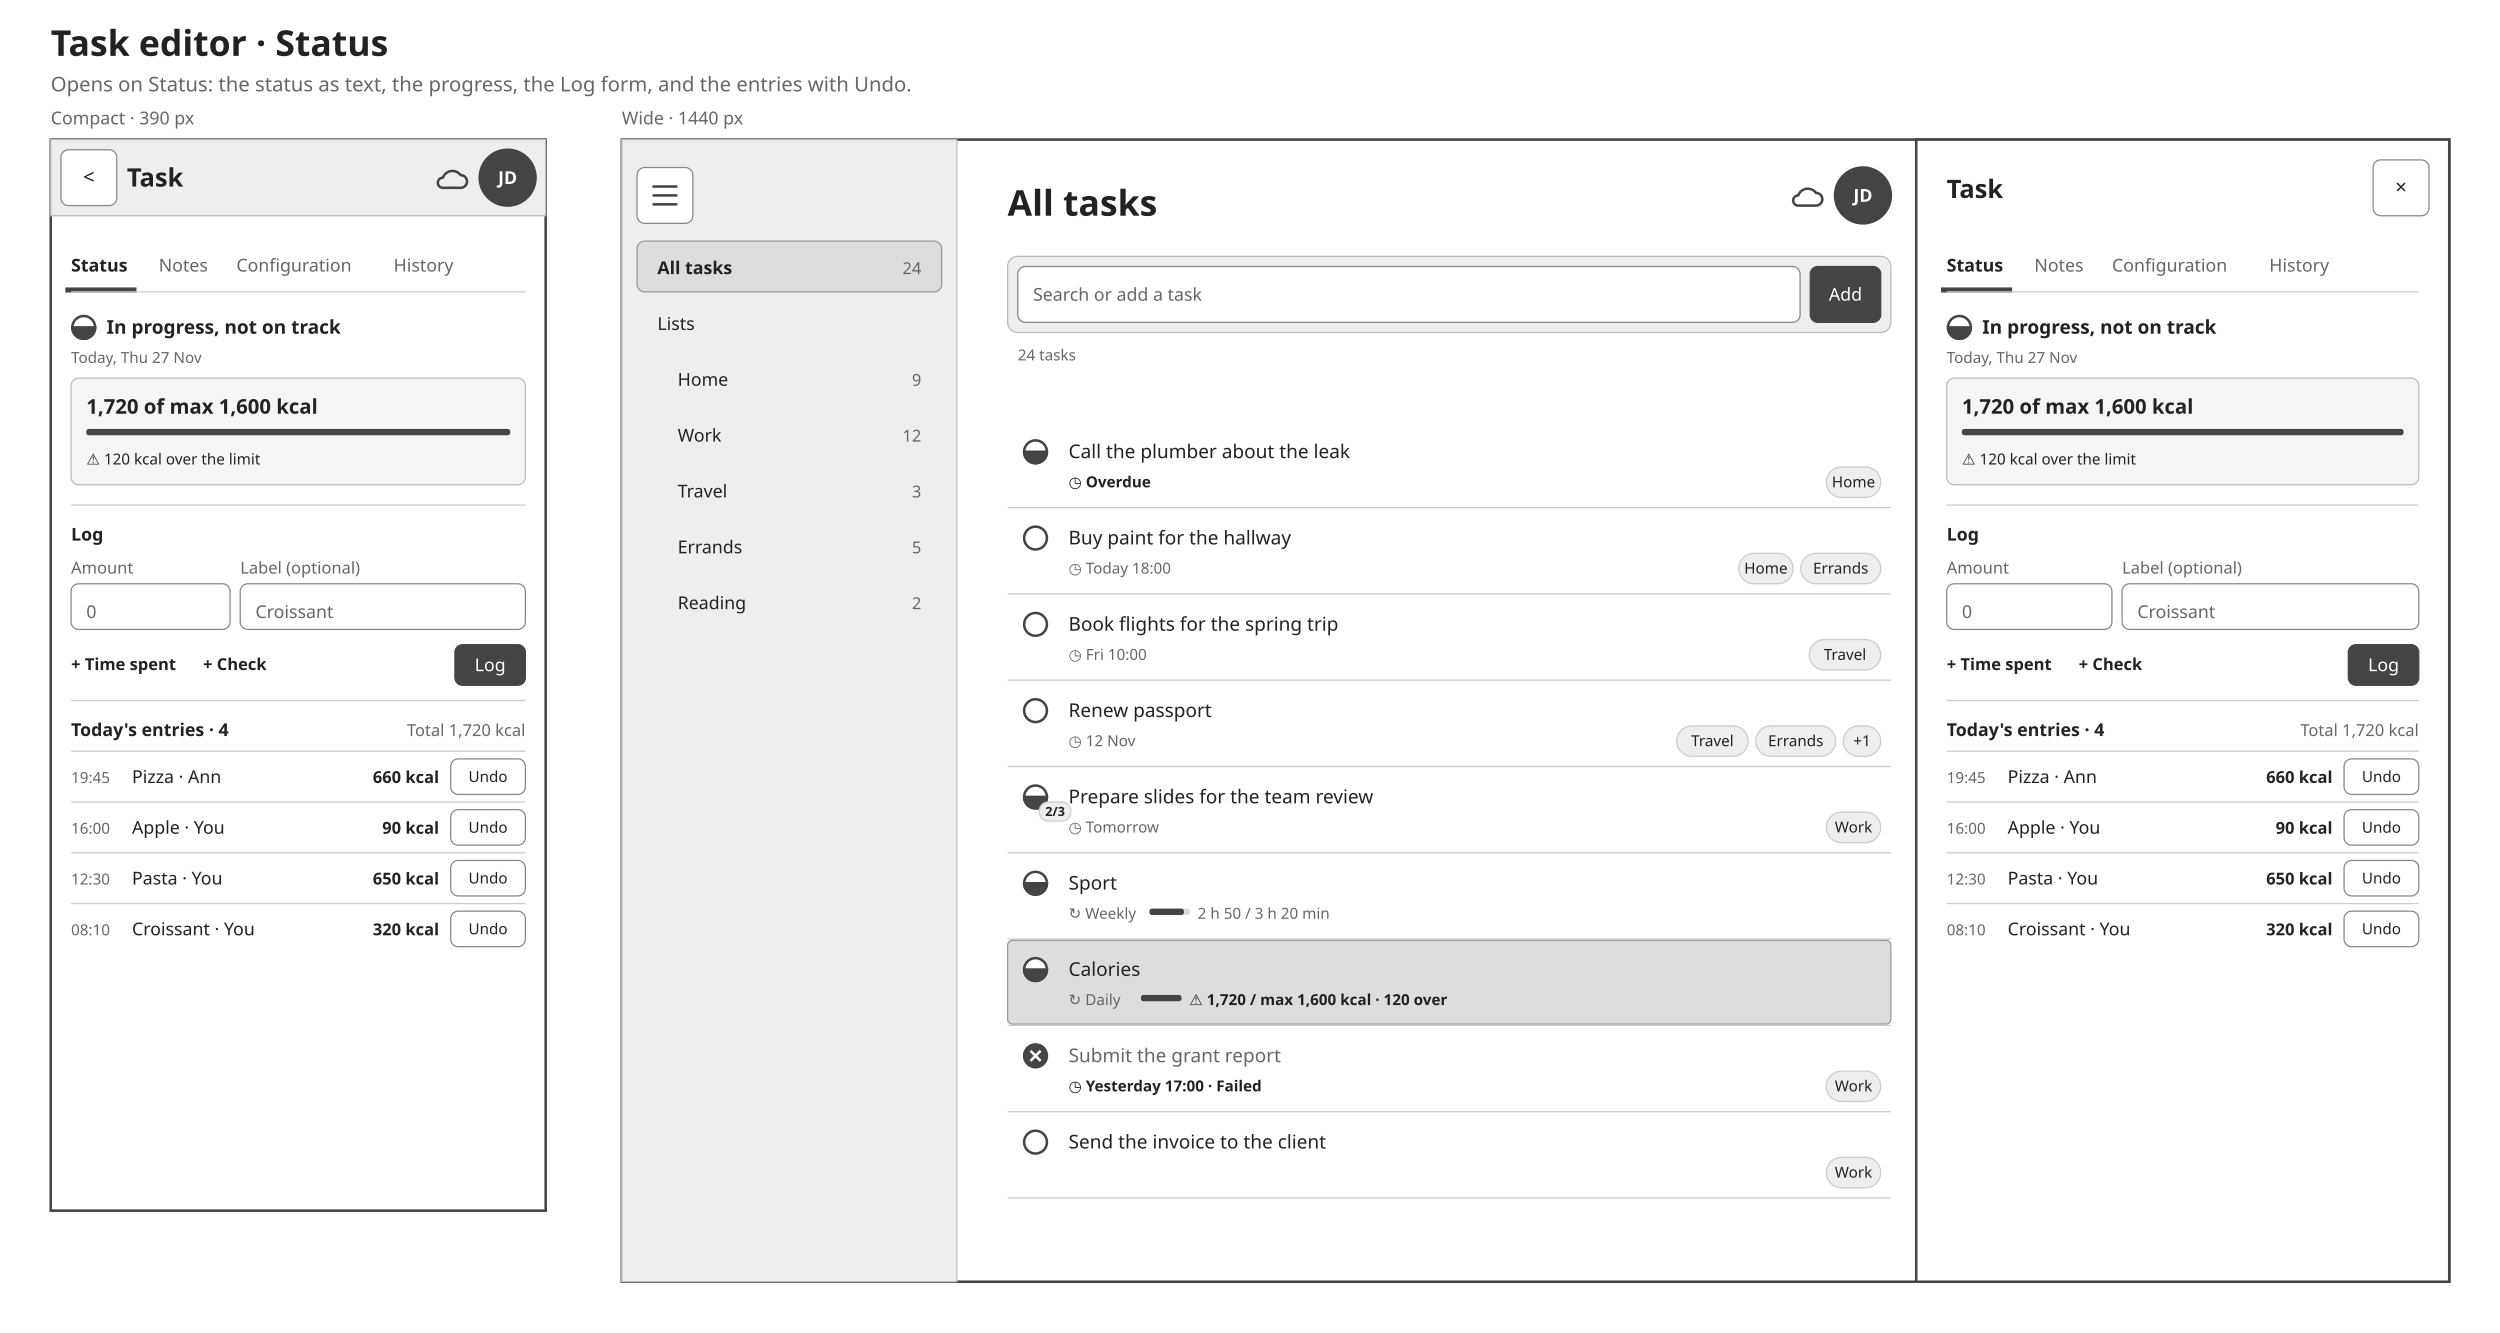
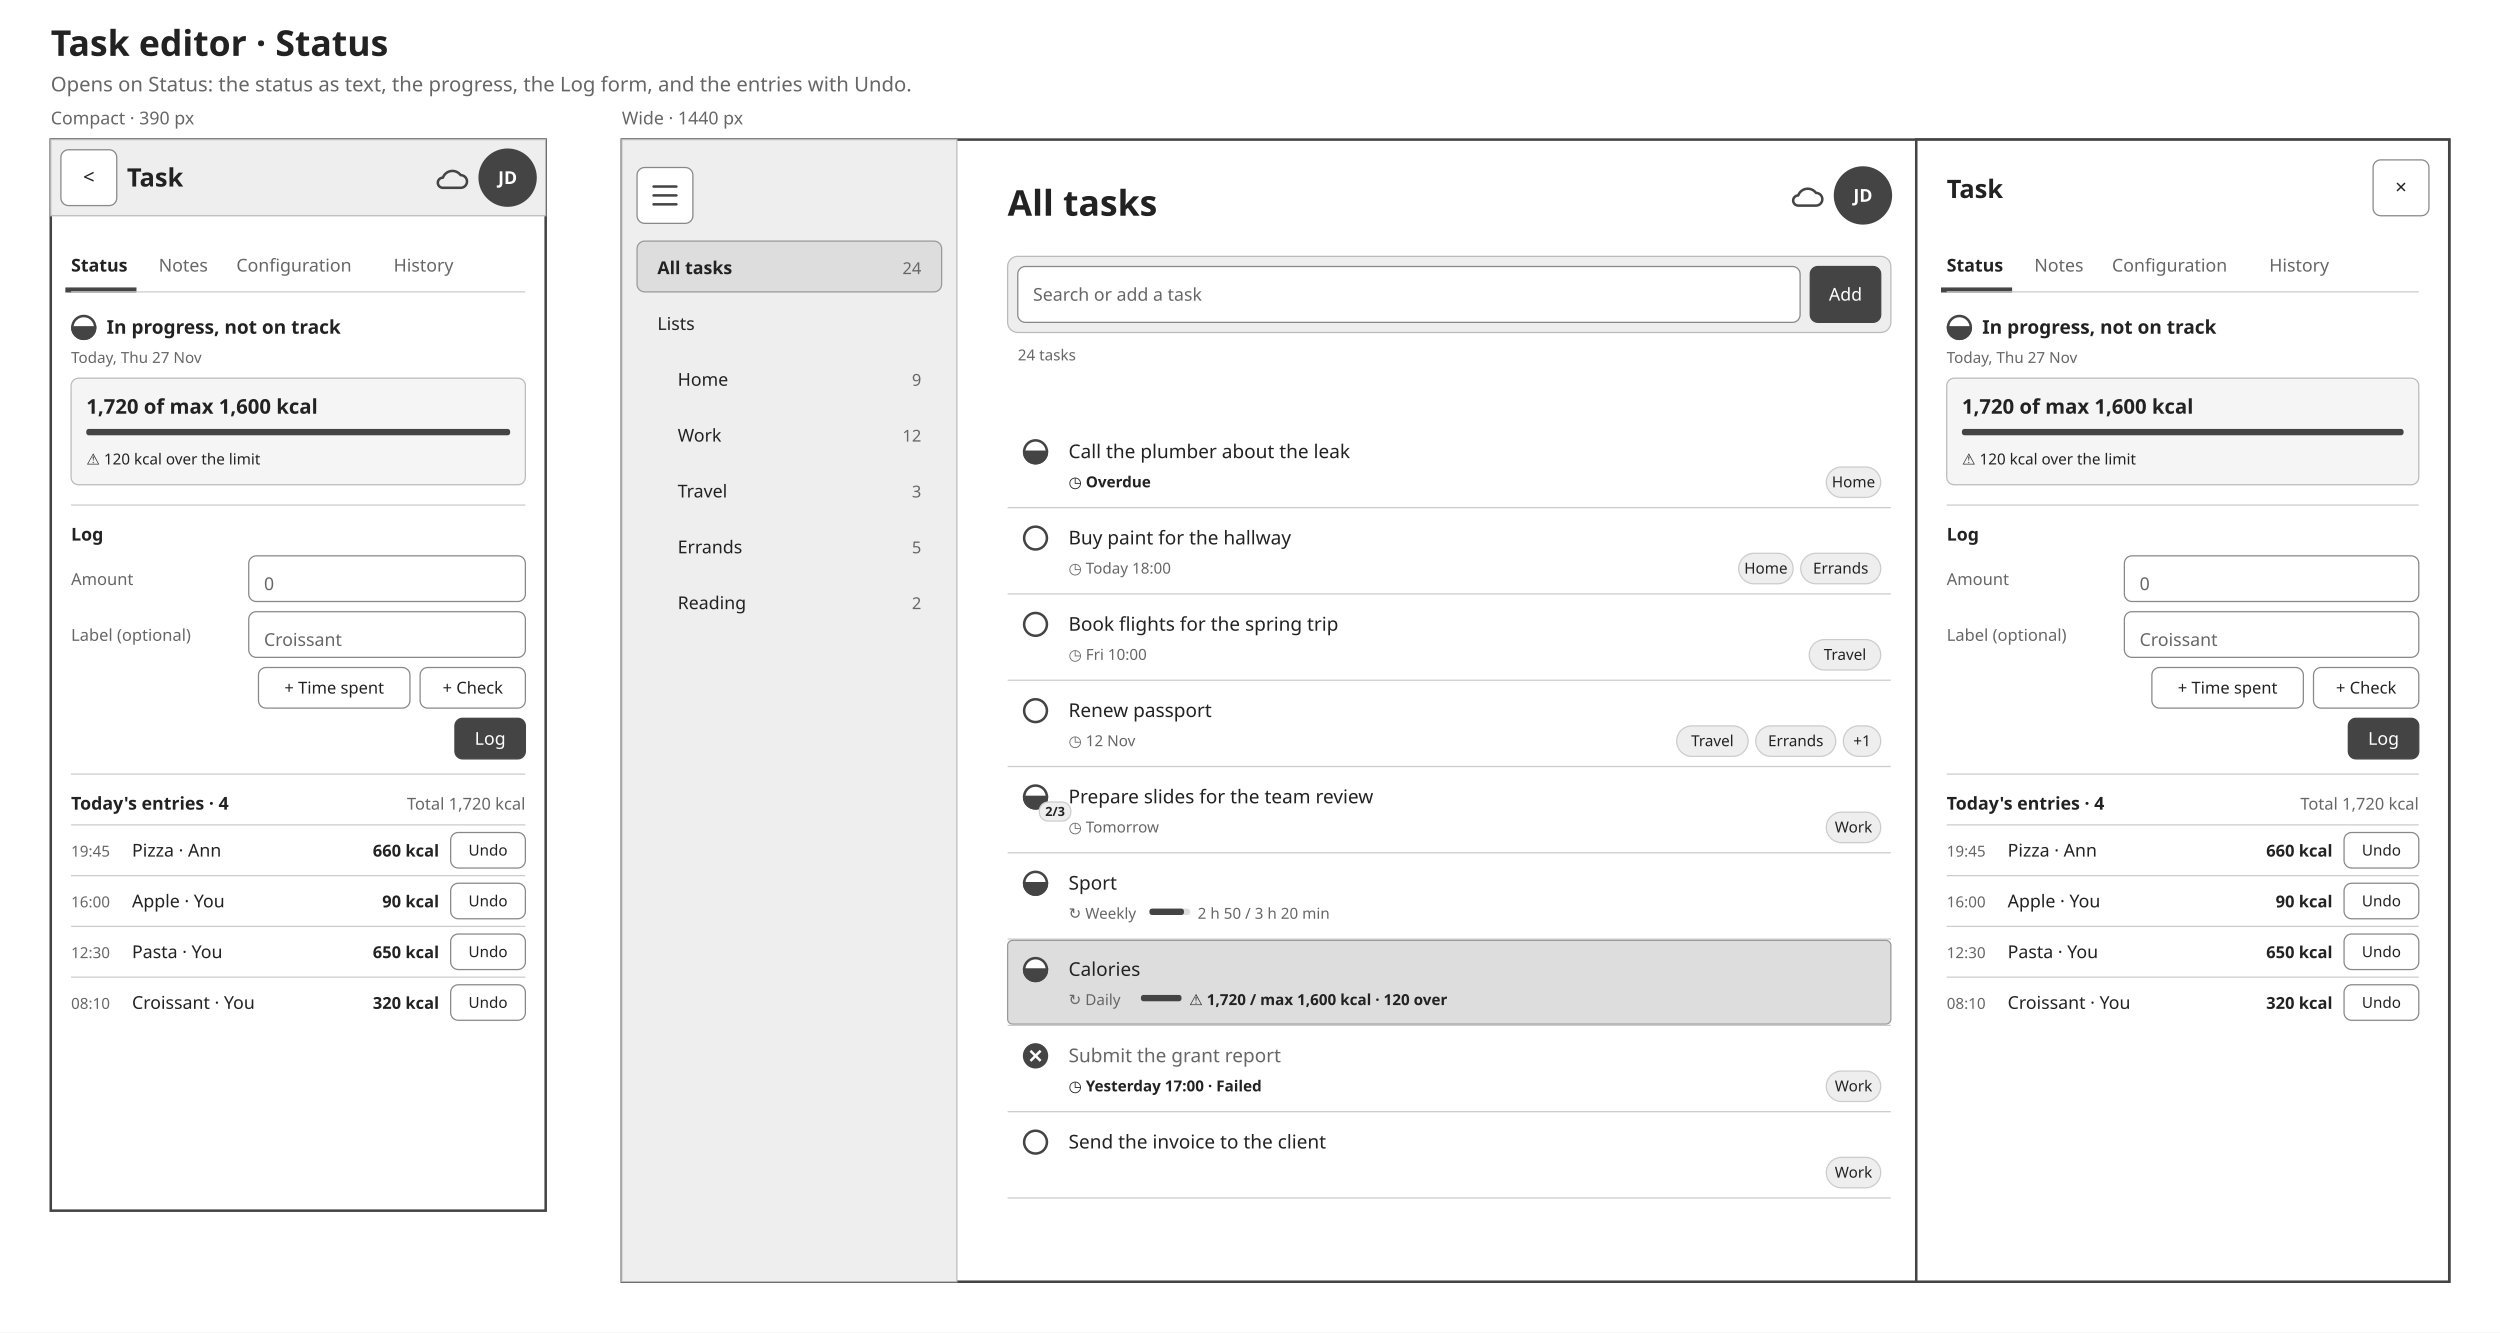
<svg xmlns="http://www.w3.org/2000/svg" width="1970" height="1050" viewBox="0 0 1970 1050">
  <style>
text { font-family: sans-serif; fill: #222222; }
.muted { fill: #666666; }
.on-primary { fill: #ffffff; }
.bold { font-weight: bold; }
rect.frame { fill: #ffffff; stroke: #444444; stroke-width: 2; }
.bar { fill: #eeeeee; stroke: #bbbbbb; }
.box { fill: #f5f5f5; stroke: #bbbbbb; }
.control { fill: #ffffff; stroke: #888888; }
.disabled { fill: #f5f5f5; stroke: #cccccc; }
.primary { fill: #444444; stroke: #444444; }
.selected { fill: #dddddd; stroke: #999999; }
.chip { fill: #eeeeee; stroke: #cccccc; }
.signal { fill: #ffffff; stroke: #222222; stroke-width: 2; }
.scrim { fill: #888888; fill-opacity: 0.5; }
.rule { stroke: #cccccc; }
.drop { stroke: #222222; stroke-width: 3; }
.icon { fill: #ffffff; stroke: #444444; stroke-width: 2; }
.icon-fill { fill: #444444; stroke: #444444; stroke-width: 2; }
.icon-mark { fill: none; stroke: #ffffff; stroke-width: 2; }
.icon-line { stroke: #444444; stroke-width: 2; }
.icon-line-open { fill: none; stroke: #444444; stroke-width: 2; stroke-linecap: round; stroke-linejoin: round; }
.icon-dashed { fill: #ffffff; stroke: #444444; stroke-width: 2; stroke-dasharray: 3 3; }
.meter { fill: #dddddd; stroke: none; }
.meter-fill { fill: #444444; stroke: none; }
.tooltip { fill: #222222; stroke: #222222; }
  </style>
  <rect x="0" y="0" width="1970" height="1050" fill="#ffffff" />
  <text x="40" y="44" font-size="28" class="bold">Task editor · Status</text>
  <text x="40" y="72" font-size="16" class="muted">Opens on Status: the status as text, the progress, the Log form, and the entries with Undo.</text>
  <text x="40" y="98" font-size="14" class="muted">Compact · 390 px</text>
  <text x="490" y="98" font-size="14" class="muted">Wide · 1440 px</text>
  <g class="frame" data-width="390" data-height="844" transform="translate(40 110)">
    <rect x="0" y="0" width="390" height="844" rx="0" class="frame" />
    <rect x="0" y="0" width="390" height="60" rx="0" class="bar" />
    <rect x="8" y="8" width="44" height="44" rx="6" class="control" />
    <text x="30" y="35" font-size="16" text-anchor="middle">&lt;</text>
    <circle cx="360" cy="30" r="22" class="icon-fill" />
    <text x="360" y="35" font-size="14" class="on-primary bold" text-anchor="middle">JD</text>
    <path d="M 309 38 H 323 A 5 5 0 0 0 323 28 A 8 8 0 0 0 309 30 A 4 4 0 0 0 309 38 Z" class="icon-line-open" />
    <text x="60" y="37" font-size="20" class="bold">Task</text>
    <text x="16" y="104" font-size="14" class="bold">Status</text>
    <rect x="12" y="117" width="55.04" height="3" rx="0" class="primary" />
    <text x="85.04" y="104" font-size="14" class="muted">Notes</text>
    <text x="146.24" y="104" font-size="14" class="muted">Configuration</text>
    <text x="270.16" y="104" font-size="14" class="muted">History</text>
    <line x1="16" y1="120" x2="374" y2="120" class="rule" />
    <circle cx="26" cy="148" r="9" class="icon" />
    <path d="M17 148 A9 9 0 0 0 35 148 Z" class="icon-fill" />
    <text x="44" y="153" font-size="15" class="bold">In progress, not on track</text>
    <text x="16" y="176" font-size="12" class="muted">Today, Thu 27 Nov</text>
    <rect x="16" y="188" width="358" height="84" rx="6" class="box" />
    <text x="28" y="216" font-size="16" class="bold">1,720 of max 1,600 kcal</text>
    <rect x="28" y="228" width="334" height="5" rx="2" class="meter" />
    <rect x="28" y="228" width="334" height="5" rx="2" class="meter-fill" />
    <text x="28" y="256" font-size="12">⚠ 120 kcal over the limit</text>
    <line x1="16" y1="288" x2="374" y2="288" class="rule" />
    <text x="16" y="316" font-size="14" class="bold">Log</text>
-     <text x="16" y="342" font-size="13" class="muted">Amount</text>
-     <rect x="16" y="350" width="125.3" height="36" rx="6" class="control" />
-     <text x="28" y="377" font-size="14" class="muted">0</text>
-     <text x="149.3" y="342" font-size="13" class="muted">Label (optional)</text>
-     <rect x="149.3" y="350" width="224.7" height="36" rx="6" class="control" />
-     <text x="161.3" y="377" font-size="14" class="muted">Croissant</text>
-     <text x="16" y="418" font-size="13" class="bold">+ Time spent</text>
-     <text x="120" y="418" font-size="13" class="bold">+ Check</text>
-     <rect x="318.48" y="398" width="55.52" height="32" rx="6" class="primary" />
-     <text x="346.24" y="418.9" font-size="14" class="on-primary" text-anchor="middle">Log</text>
-     <line x1="16" y1="442" x2="374" y2="442" class="rule" />
-     <text x="16" y="470" font-size="14" class="bold">Today's entries · 4</text>
-     <text x="374" y="470" font-size="13" class="muted" text-anchor="end">Total 1,720 kcal</text>
-     <line x1="16" y1="482" x2="374" y2="482" class="rule" />
-     <text x="16" y="507" font-size="12" class="muted">19:45</text>
-     <text x="64" y="507" font-size="14">Pizza · Ann</text>
-     <text x="306" y="507" font-size="13" class="bold" text-anchor="end">660 kcal</text>
-     <rect x="315.12" y="488" width="58.88" height="28" rx="6" class="control" />
-     <text x="344.56" y="506.2" font-size="12" text-anchor="middle">Undo</text>
-     <line x1="16" y1="522" x2="374" y2="522" class="rule" />
-     <text x="16" y="547" font-size="12" class="muted">16:00</text>
-     <text x="64" y="547" font-size="14">Apple · You</text>
-     <text x="306" y="547" font-size="13" class="bold" text-anchor="end">90 kcal</text>
-     <rect x="315.12" y="528" width="58.88" height="28" rx="6" class="control" />
-     <text x="344.56" y="546.2" font-size="12" text-anchor="middle">Undo</text>
-     <line x1="16" y1="562" x2="374" y2="562" class="rule" />
-     <text x="16" y="587" font-size="12" class="muted">12:30</text>
-     <text x="64" y="587" font-size="14">Pasta · You</text>
-     <text x="306" y="587" font-size="13" class="bold" text-anchor="end">650 kcal</text>
-     <rect x="315.12" y="568" width="58.88" height="28" rx="6" class="control" />
-     <text x="344.56" y="586.2" font-size="12" text-anchor="middle">Undo</text>
-     <line x1="16" y1="602" x2="374" y2="602" class="rule" />
-     <text x="16" y="627" font-size="12" class="muted">08:10</text>
-     <text x="64" y="627" font-size="14">Croissant · You</text>
-     <text x="306" y="627" font-size="13" class="bold" text-anchor="end">320 kcal</text>
-     <rect x="315.12" y="608" width="58.88" height="28" rx="6" class="control" />
-     <text x="344.56" y="626.2" font-size="12" text-anchor="middle">Undo</text>
+     <text x="16" y="351" font-size="13" class="muted">Amount</text>
+     <rect x="156" y="328" width="218" height="36" rx="6" class="control" />
+     <text x="168" y="355" font-size="14" class="muted">0</text>
+     <text x="16" y="395" font-size="13" class="muted">Label (optional)</text>
+     <rect x="156" y="372" width="218" height="36" rx="6" class="control" />
+     <text x="168" y="399" font-size="14" class="muted">Croissant</text>
+     <rect x="291.04" y="416" width="82.96" height="32" rx="6" class="control" />
+     <text x="332.52" y="436.55" font-size="13" text-anchor="middle">+ Check</text>
+     <rect x="163.68" y="416" width="119.36" height="32" rx="6" class="control" />
+     <text x="223.36" y="436.55" font-size="13" text-anchor="middle">+ Time spent</text>
+     <rect x="318.48" y="456" width="55.52" height="32" rx="6" class="primary" />
+     <text x="346.24" y="476.9" font-size="14" class="on-primary" text-anchor="middle">Log</text>
+     <line x1="16" y1="500" x2="374" y2="500" class="rule" />
+     <text x="16" y="528" font-size="14" class="bold">Today's entries · 4</text>
+     <text x="374" y="528" font-size="13" class="muted" text-anchor="end">Total 1,720 kcal</text>
+     <line x1="16" y1="540" x2="374" y2="540" class="rule" />
+     <text x="16" y="565" font-size="12" class="muted">19:45</text>
+     <text x="64" y="565" font-size="14">Pizza · Ann</text>
+     <text x="306" y="565" font-size="13" class="bold" text-anchor="end">660 kcal</text>
+     <rect x="315.12" y="546" width="58.88" height="28" rx="6" class="control" />
+     <text x="344.56" y="564.2" font-size="12" text-anchor="middle">Undo</text>
+     <line x1="16" y1="580" x2="374" y2="580" class="rule" />
+     <text x="16" y="605" font-size="12" class="muted">16:00</text>
+     <text x="64" y="605" font-size="14">Apple · You</text>
+     <text x="306" y="605" font-size="13" class="bold" text-anchor="end">90 kcal</text>
+     <rect x="315.12" y="586" width="58.88" height="28" rx="6" class="control" />
+     <text x="344.56" y="604.2" font-size="12" text-anchor="middle">Undo</text>
+     <line x1="16" y1="620" x2="374" y2="620" class="rule" />
+     <text x="16" y="645" font-size="12" class="muted">12:30</text>
+     <text x="64" y="645" font-size="14">Pasta · You</text>
+     <text x="306" y="645" font-size="13" class="bold" text-anchor="end">650 kcal</text>
+     <rect x="315.12" y="626" width="58.88" height="28" rx="6" class="control" />
+     <text x="344.56" y="644.2" font-size="12" text-anchor="middle">Undo</text>
+     <line x1="16" y1="660" x2="374" y2="660" class="rule" />
+     <text x="16" y="685" font-size="12" class="muted">08:10</text>
+     <text x="64" y="685" font-size="14">Croissant · You</text>
+     <text x="306" y="685" font-size="13" class="bold" text-anchor="end">320 kcal</text>
+     <rect x="315.12" y="666" width="58.88" height="28" rx="6" class="control" />
+     <text x="344.56" y="684.2" font-size="12" text-anchor="middle">Undo</text>
  </g>
  <g class="frame" data-width="1440" data-height="900" transform="translate(490 110)">
    <rect x="0" y="0" width="1440" height="900" rx="0" class="frame" />
    <rect x="0" y="0" width="264" height="900" rx="0" class="bar" />
    <rect x="12" y="22" width="44" height="44" rx="6" class="control" />
    <path d="M 25 37 H 43" class="icon-line-open" />
    <path d="M 25 44 H 43" class="icon-line-open" />
    <path d="M 25 51 H 43" class="icon-line-open" />
    <rect x="12" y="80" width="240" height="40" rx="6" class="selected" />
    <text x="28" y="106" font-size="14" class="bold">All tasks</text>
    <text x="236" y="106" font-size="13" class="muted" text-anchor="end">24</text>
    <text x="28" y="150" font-size="14">Lists</text>
    <text x="44" y="194" font-size="14">Home</text>
    <text x="236" y="194" font-size="13" class="muted" text-anchor="end">9</text>
    <text x="44" y="238" font-size="14">Work</text>
    <text x="236" y="238" font-size="13" class="muted" text-anchor="end">12</text>
    <text x="44" y="282" font-size="14">Travel</text>
    <text x="236" y="282" font-size="13" class="muted" text-anchor="end">3</text>
    <text x="44" y="326" font-size="14">Errands</text>
    <text x="236" y="326" font-size="13" class="muted" text-anchor="end">5</text>
    <text x="44" y="370" font-size="14">Reading</text>
    <text x="236" y="370" font-size="13" class="muted" text-anchor="end">2</text>
    <circle cx="978" cy="44" r="22" class="icon-fill" />
    <text x="978" y="49" font-size="14" class="on-primary bold" text-anchor="middle">JD</text>
    <path d="M 927 52 H 941 A 5 5 0 0 0 941 42 A 8 8 0 0 0 927 44 A 4 4 0 0 0 927 52 Z" class="icon-line-open" />
    <text x="304" y="60" font-size="28" class="bold">All tasks</text>
    <rect x="304" y="92" width="696" height="60" rx="8" class="bar" />
    <rect x="936.48" y="100" width="55.52" height="44" rx="6" class="primary" />
    <text x="964.24" y="126.9" font-size="14" class="on-primary" text-anchor="middle">Add</text>
    <rect x="312" y="100" width="616.48" height="44" rx="6" class="control" />
    <text x="324" y="127" font-size="14" class="muted">Search or add a task</text>
    <text x="312" y="174" font-size="12" class="muted">24 tasks</text>
    <line x1="304" y1="290" x2="1000" y2="290" class="rule" />
    <circle cx="326" cy="246" r="9" class="icon" />
    <path d="M317 246 A9 9 0 0 0 335 246 Z" class="icon-fill" />
    <text x="352" y="251" font-size="15">Call the plumber about the leak</text>
    <text x="352" y="274" font-size="12" class="bold">◷ Overdue</text>
    <rect x="949.12" y="258" width="42.88" height="24" rx="12" class="chip" />
    <text x="970.56" y="274" font-size="12" text-anchor="middle">Home</text>
    <line x1="304" y1="358" x2="1000" y2="358" class="rule" />
    <circle cx="326" cy="314" r="9" class="icon" />
    <text x="352" y="319" font-size="15">Buy paint for the hallway</text>
    <text x="352" y="342" font-size="12" class="muted">◷ Today 18:00</text>
    <rect x="928.96" y="326" width="63.04" height="24" rx="12" class="chip" />
    <text x="960.48" y="342" font-size="12" text-anchor="middle">Errands</text>
    <rect x="880.08" y="326" width="42.88" height="24" rx="12" class="chip" />
    <text x="901.52" y="342" font-size="12" text-anchor="middle">Home</text>
    <line x1="304" y1="426" x2="1000" y2="426" class="rule" />
    <circle cx="326" cy="382" r="9" class="icon" />
    <text x="352" y="387" font-size="15">Book flights for the spring trip</text>
    <text x="352" y="410" font-size="12" class="muted">◷ Fri 10:00</text>
    <rect x="935.68" y="394" width="56.32" height="24" rx="12" class="chip" />
    <text x="963.84" y="410" font-size="12" text-anchor="middle">Travel</text>
    <line x1="304" y1="494" x2="1000" y2="494" class="rule" />
    <circle cx="326" cy="450" r="9" class="icon" />
    <text x="352" y="455" font-size="15">Renew passport</text>
    <text x="352" y="478" font-size="12" class="muted">◷ 12 Nov</text>
    <rect x="962.56" y="462" width="29.44" height="24" rx="12" class="chip" />
    <text x="977.28" y="478" font-size="12" text-anchor="middle">+1</text>
    <rect x="893.52" y="462" width="63.04" height="24" rx="12" class="chip" />
    <text x="925.04" y="478" font-size="12" text-anchor="middle">Errands</text>
    <rect x="831.2" y="462" width="56.32" height="24" rx="12" class="chip" />
    <text x="859.36" y="478" font-size="12" text-anchor="middle">Travel</text>
    <line x1="304" y1="562" x2="1000" y2="562" class="rule" />
    <circle cx="326" cy="518" r="9" class="icon" />
    <path d="M317 518 A9 9 0 0 0 335 518 Z" class="icon-fill" />
    <rect x="329" y="522" width="24.8" height="15" rx="7" class="chip" />
    <text x="341.4" y="533" font-size="10" class="bold" text-anchor="middle">2/3</text>
    <text x="352" y="523" font-size="15">Prepare slides for the team review</text>
    <text x="352" y="546" font-size="12" class="muted">◷ Tomorrow</text>
    <rect x="949.12" y="530" width="42.88" height="24" rx="12" class="chip" />
    <text x="970.56" y="546" font-size="12" text-anchor="middle">Work</text>
    <line x1="304" y1="630" x2="1000" y2="630" class="rule" />
    <circle cx="326" cy="586" r="9" class="icon" />
    <path d="M317 586 A9 9 0 0 0 335 586 Z" class="icon-fill" />
    <text x="352" y="591" font-size="15">Sport</text>
    <text x="352" y="614" font-size="12" class="muted">↻ Weekly</text>
    <rect x="415.76" y="606" width="32" height="5" rx="2" class="meter" />
    <rect x="415.76" y="606" width="27.2" height="5" rx="2" class="meter-fill" />
    <text x="453.76" y="614" font-size="12" class="muted">2 h 50 / 3 h 20 min</text>
    <rect x="304" y="631" width="696" height="66" rx="4" class="selected" />
    <line x1="304" y1="698" x2="1000" y2="698" class="rule" />
    <circle cx="326" cy="654" r="9" class="icon" />
    <path d="M317 654 A9 9 0 0 0 335 654 Z" class="icon-fill" />
    <text x="352" y="659" font-size="15">Calories</text>
    <text x="352" y="682" font-size="12" class="muted">↻ Daily</text>
    <rect x="409.04" y="674" width="32" height="5" rx="2" class="meter" />
    <rect x="409.04" y="674" width="32" height="5" rx="2" class="meter-fill" />
    <text x="447.04" y="682" font-size="12" class="bold">⚠ 1,720 / max 1,600 kcal · 120 over</text>
    <line x1="304" y1="766" x2="1000" y2="766" class="rule" />
    <circle cx="326" cy="722" r="9" class="icon-fill" />
    <path d="M322 718 L330 726 M330 718 L322 726" class="icon-mark" />
    <text x="352" y="727" font-size="15" class="muted">Submit the grant report</text>
    <text x="352" y="750" font-size="12" class="bold">◷ Yesterday 17:00 · Failed</text>
    <rect x="949.12" y="734" width="42.88" height="24" rx="12" class="chip" />
    <text x="970.56" y="750" font-size="12" text-anchor="middle">Work</text>
    <line x1="304" y1="834" x2="1000" y2="834" class="rule" />
    <circle cx="326" cy="790" r="9" class="icon" />
    <text x="352" y="795" font-size="15">Send the invoice to the client</text>
    <rect x="949.12" y="802" width="42.88" height="24" rx="12" class="chip" />
    <text x="970.56" y="818" font-size="12" text-anchor="middle">Work</text>
    <rect x="1020" y="0" width="420" height="900" rx="0" class="frame" />
    <text x="1044" y="46" font-size="20" class="bold">Task</text>
    <rect x="1380" y="16" width="44" height="44" rx="6" class="control" />
    <text x="1402" y="43" font-size="16" text-anchor="middle">×</text>
    <text x="1044" y="104" font-size="14" class="bold">Status</text>
    <rect x="1040" y="117" width="55.04" height="3" rx="0" class="primary" />
    <text x="1113.04" y="104" font-size="14" class="muted">Notes</text>
    <text x="1174.24" y="104" font-size="14" class="muted">Configuration</text>
    <text x="1298.16" y="104" font-size="14" class="muted">History</text>
    <line x1="1044" y1="120" x2="1416" y2="120" class="rule" />
    <circle cx="1054" cy="148" r="9" class="icon" />
    <path d="M1045 148 A9 9 0 0 0 1063 148 Z" class="icon-fill" />
    <text x="1072" y="153" font-size="15" class="bold">In progress, not on track</text>
    <text x="1044" y="176" font-size="12" class="muted">Today, Thu 27 Nov</text>
    <rect x="1044" y="188" width="372" height="84" rx="6" class="box" />
    <text x="1056" y="216" font-size="16" class="bold">1,720 of max 1,600 kcal</text>
    <rect x="1056" y="228" width="348" height="5" rx="2" class="meter" />
    <rect x="1056" y="228" width="348" height="5" rx="2" class="meter-fill" />
    <text x="1056" y="256" font-size="12">⚠ 120 kcal over the limit</text>
    <line x1="1044" y1="288" x2="1416" y2="288" class="rule" />
    <text x="1044" y="316" font-size="14" class="bold">Log</text>
-     <text x="1044" y="342" font-size="13" class="muted">Amount</text>
-     <rect x="1044" y="350" width="130.2" height="36" rx="6" class="control" />
-     <text x="1056" y="377" font-size="14" class="muted">0</text>
-     <text x="1182.2" y="342" font-size="13" class="muted">Label (optional)</text>
-     <rect x="1182.2" y="350" width="233.8" height="36" rx="6" class="control" />
-     <text x="1194.2" y="377" font-size="14" class="muted">Croissant</text>
-     <text x="1044" y="418" font-size="13" class="bold">+ Time spent</text>
-     <text x="1148" y="418" font-size="13" class="bold">+ Check</text>
-     <rect x="1360.48" y="398" width="55.52" height="32" rx="6" class="primary" />
-     <text x="1388.24" y="418.9" font-size="14" class="on-primary" text-anchor="middle">Log</text>
-     <line x1="1044" y1="442" x2="1416" y2="442" class="rule" />
-     <text x="1044" y="470" font-size="14" class="bold">Today's entries · 4</text>
-     <text x="1416" y="470" font-size="13" class="muted" text-anchor="end">Total 1,720 kcal</text>
-     <line x1="1044" y1="482" x2="1416" y2="482" class="rule" />
-     <text x="1044" y="507" font-size="12" class="muted">19:45</text>
-     <text x="1092" y="507" font-size="14">Pizza · Ann</text>
-     <text x="1348" y="507" font-size="13" class="bold" text-anchor="end">660 kcal</text>
-     <rect x="1357.12" y="488" width="58.88" height="28" rx="6" class="control" />
-     <text x="1386.56" y="506.2" font-size="12" text-anchor="middle">Undo</text>
-     <line x1="1044" y1="522" x2="1416" y2="522" class="rule" />
-     <text x="1044" y="547" font-size="12" class="muted">16:00</text>
-     <text x="1092" y="547" font-size="14">Apple · You</text>
-     <text x="1348" y="547" font-size="13" class="bold" text-anchor="end">90 kcal</text>
-     <rect x="1357.12" y="528" width="58.88" height="28" rx="6" class="control" />
-     <text x="1386.56" y="546.2" font-size="12" text-anchor="middle">Undo</text>
-     <line x1="1044" y1="562" x2="1416" y2="562" class="rule" />
-     <text x="1044" y="587" font-size="12" class="muted">12:30</text>
-     <text x="1092" y="587" font-size="14">Pasta · You</text>
-     <text x="1348" y="587" font-size="13" class="bold" text-anchor="end">650 kcal</text>
-     <rect x="1357.12" y="568" width="58.88" height="28" rx="6" class="control" />
-     <text x="1386.56" y="586.2" font-size="12" text-anchor="middle">Undo</text>
-     <line x1="1044" y1="602" x2="1416" y2="602" class="rule" />
-     <text x="1044" y="627" font-size="12" class="muted">08:10</text>
-     <text x="1092" y="627" font-size="14">Croissant · You</text>
-     <text x="1348" y="627" font-size="13" class="bold" text-anchor="end">320 kcal</text>
-     <rect x="1357.12" y="608" width="58.88" height="28" rx="6" class="control" />
-     <text x="1386.56" y="626.2" font-size="12" text-anchor="middle">Undo</text>
+     <text x="1044" y="351" font-size="13" class="muted">Amount</text>
+     <rect x="1184" y="328" width="232" height="36" rx="6" class="control" />
+     <text x="1196" y="355" font-size="14" class="muted">0</text>
+     <text x="1044" y="395" font-size="13" class="muted">Label (optional)</text>
+     <rect x="1184" y="372" width="232" height="36" rx="6" class="control" />
+     <text x="1196" y="399" font-size="14" class="muted">Croissant</text>
+     <rect x="1333.04" y="416" width="82.96" height="32" rx="6" class="control" />
+     <text x="1374.52" y="436.55" font-size="13" text-anchor="middle">+ Check</text>
+     <rect x="1205.68" y="416" width="119.36" height="32" rx="6" class="control" />
+     <text x="1265.36" y="436.55" font-size="13" text-anchor="middle">+ Time spent</text>
+     <rect x="1360.48" y="456" width="55.52" height="32" rx="6" class="primary" />
+     <text x="1388.24" y="476.9" font-size="14" class="on-primary" text-anchor="middle">Log</text>
+     <line x1="1044" y1="500" x2="1416" y2="500" class="rule" />
+     <text x="1044" y="528" font-size="14" class="bold">Today's entries · 4</text>
+     <text x="1416" y="528" font-size="13" class="muted" text-anchor="end">Total 1,720 kcal</text>
+     <line x1="1044" y1="540" x2="1416" y2="540" class="rule" />
+     <text x="1044" y="565" font-size="12" class="muted">19:45</text>
+     <text x="1092" y="565" font-size="14">Pizza · Ann</text>
+     <text x="1348" y="565" font-size="13" class="bold" text-anchor="end">660 kcal</text>
+     <rect x="1357.12" y="546" width="58.88" height="28" rx="6" class="control" />
+     <text x="1386.56" y="564.2" font-size="12" text-anchor="middle">Undo</text>
+     <line x1="1044" y1="580" x2="1416" y2="580" class="rule" />
+     <text x="1044" y="605" font-size="12" class="muted">16:00</text>
+     <text x="1092" y="605" font-size="14">Apple · You</text>
+     <text x="1348" y="605" font-size="13" class="bold" text-anchor="end">90 kcal</text>
+     <rect x="1357.12" y="586" width="58.88" height="28" rx="6" class="control" />
+     <text x="1386.56" y="604.2" font-size="12" text-anchor="middle">Undo</text>
+     <line x1="1044" y1="620" x2="1416" y2="620" class="rule" />
+     <text x="1044" y="645" font-size="12" class="muted">12:30</text>
+     <text x="1092" y="645" font-size="14">Pasta · You</text>
+     <text x="1348" y="645" font-size="13" class="bold" text-anchor="end">650 kcal</text>
+     <rect x="1357.12" y="626" width="58.88" height="28" rx="6" class="control" />
+     <text x="1386.56" y="644.2" font-size="12" text-anchor="middle">Undo</text>
+     <line x1="1044" y1="660" x2="1416" y2="660" class="rule" />
+     <text x="1044" y="685" font-size="12" class="muted">08:10</text>
+     <text x="1092" y="685" font-size="14">Croissant · You</text>
+     <text x="1348" y="685" font-size="13" class="bold" text-anchor="end">320 kcal</text>
+     <rect x="1357.12" y="666" width="58.88" height="28" rx="6" class="control" />
+     <text x="1386.56" y="684.2" font-size="12" text-anchor="middle">Undo</text>
  </g>
</svg>
